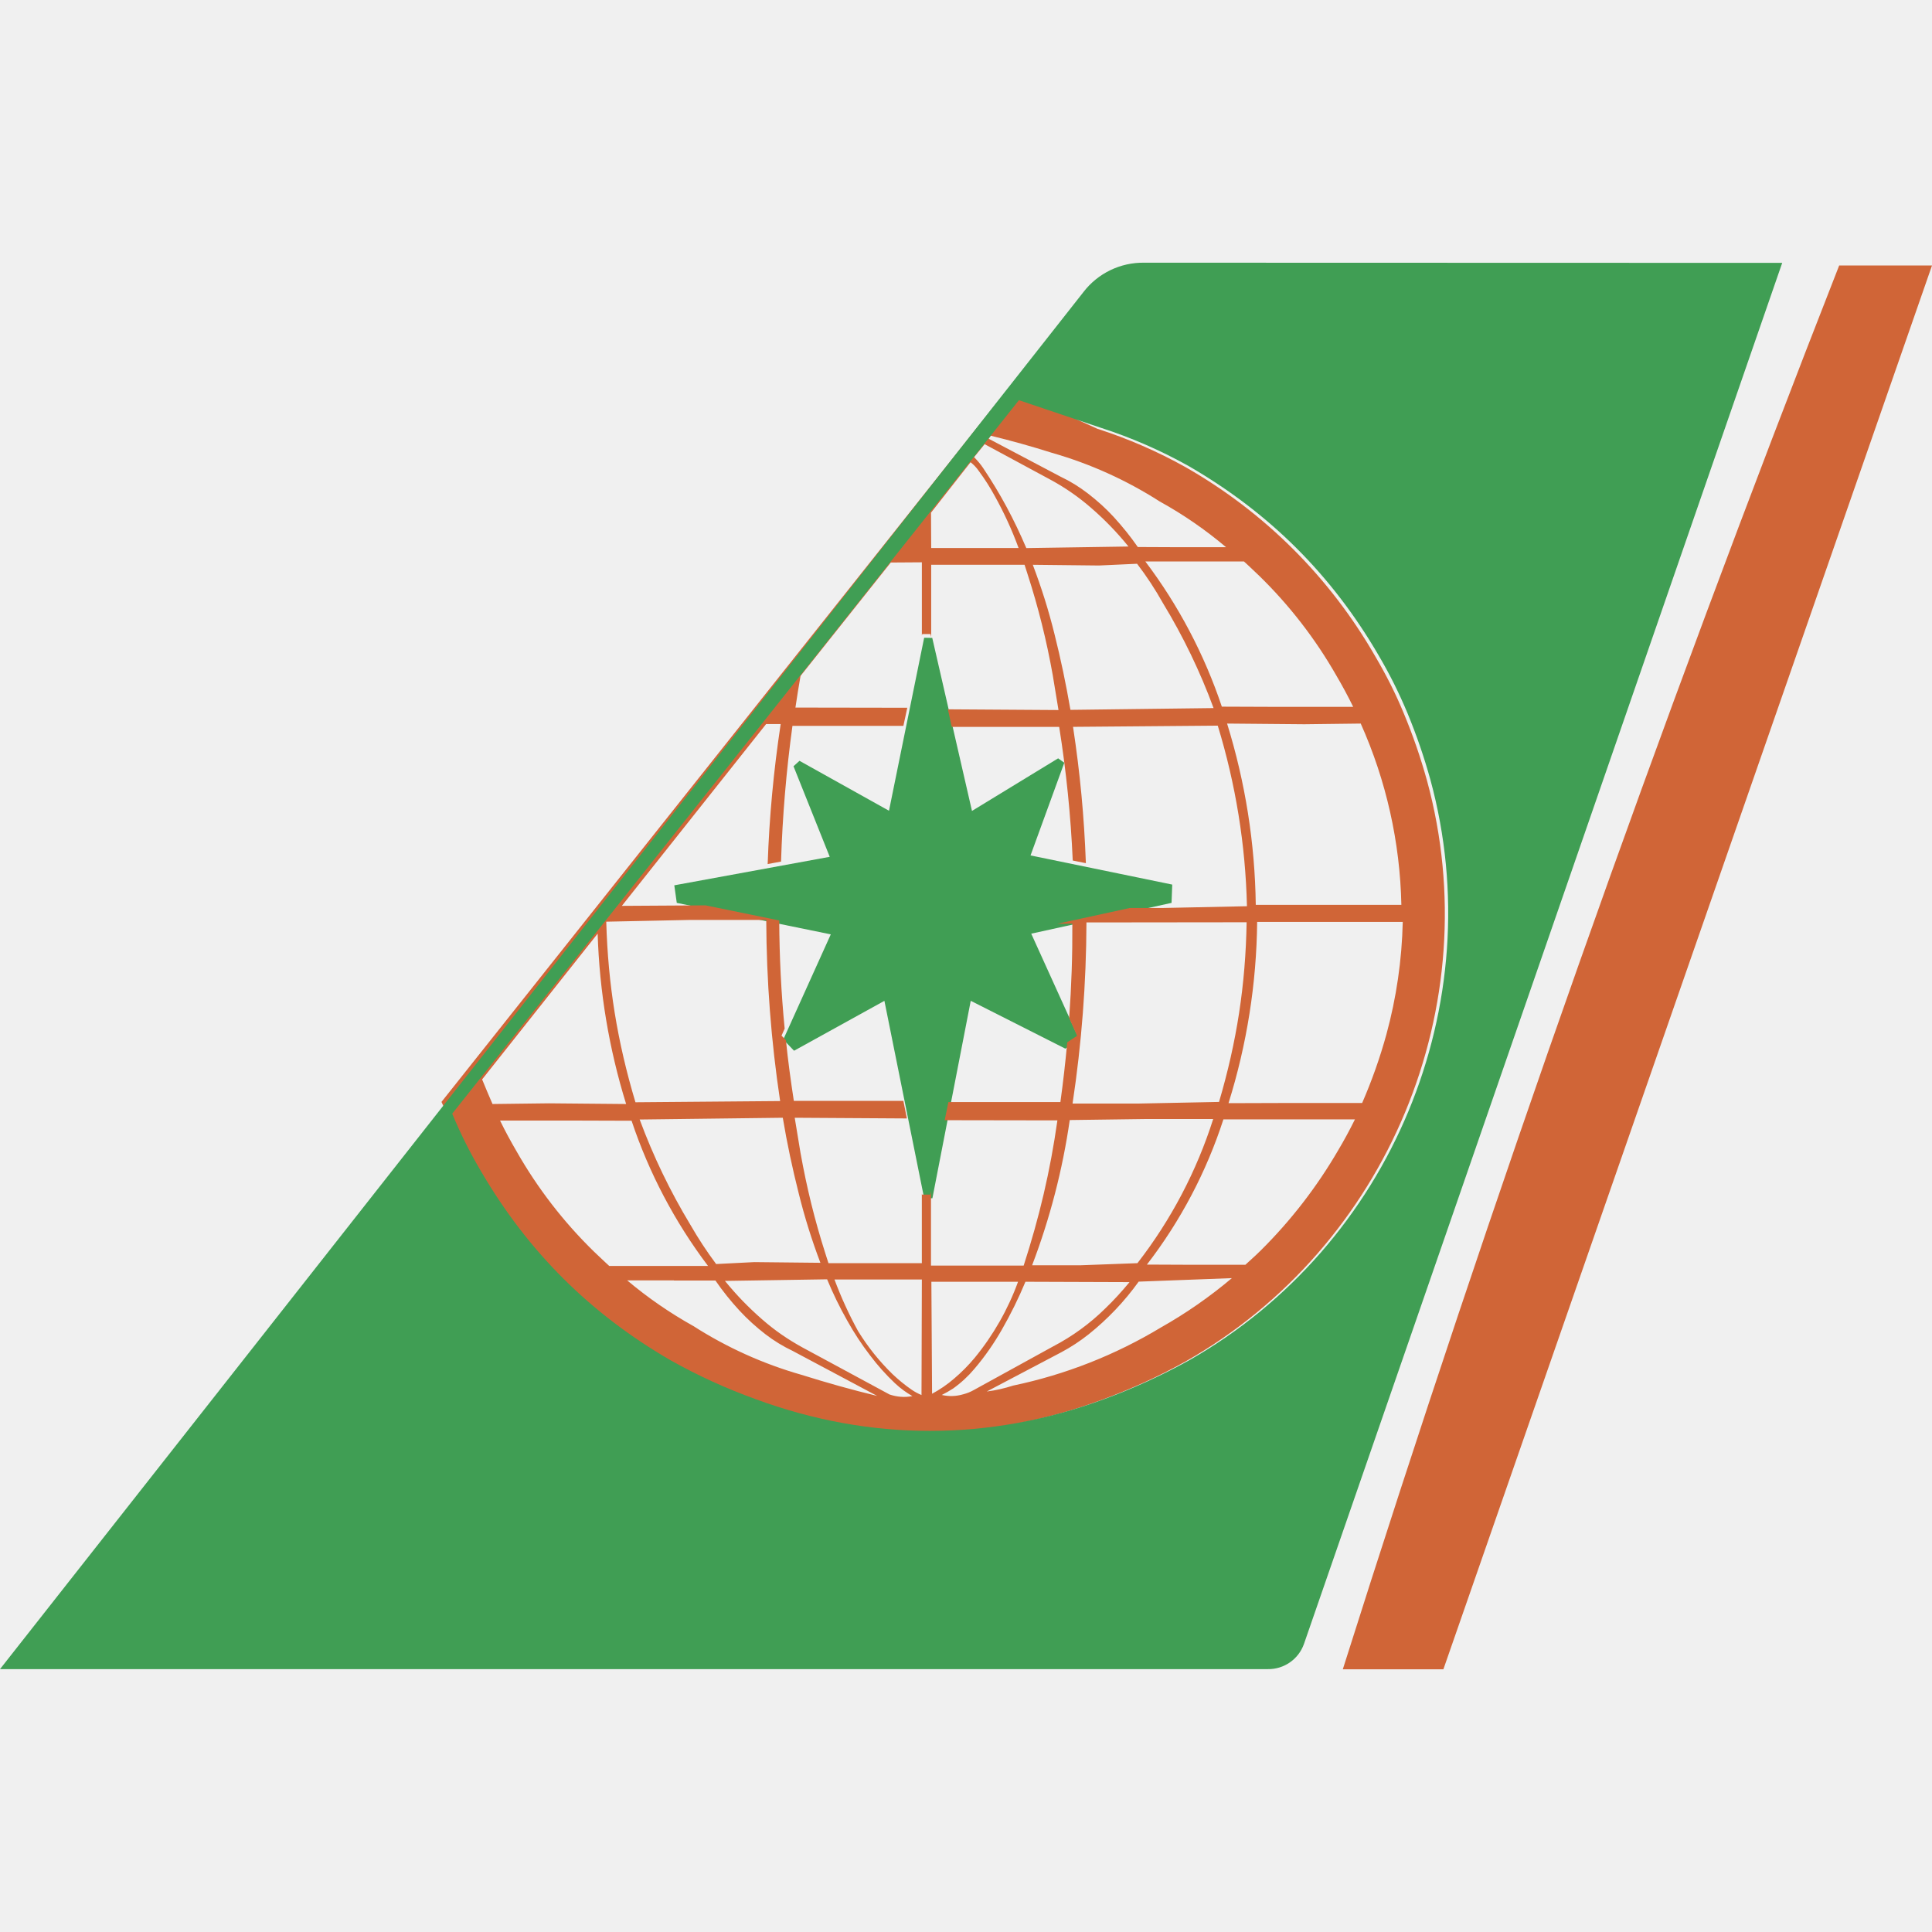
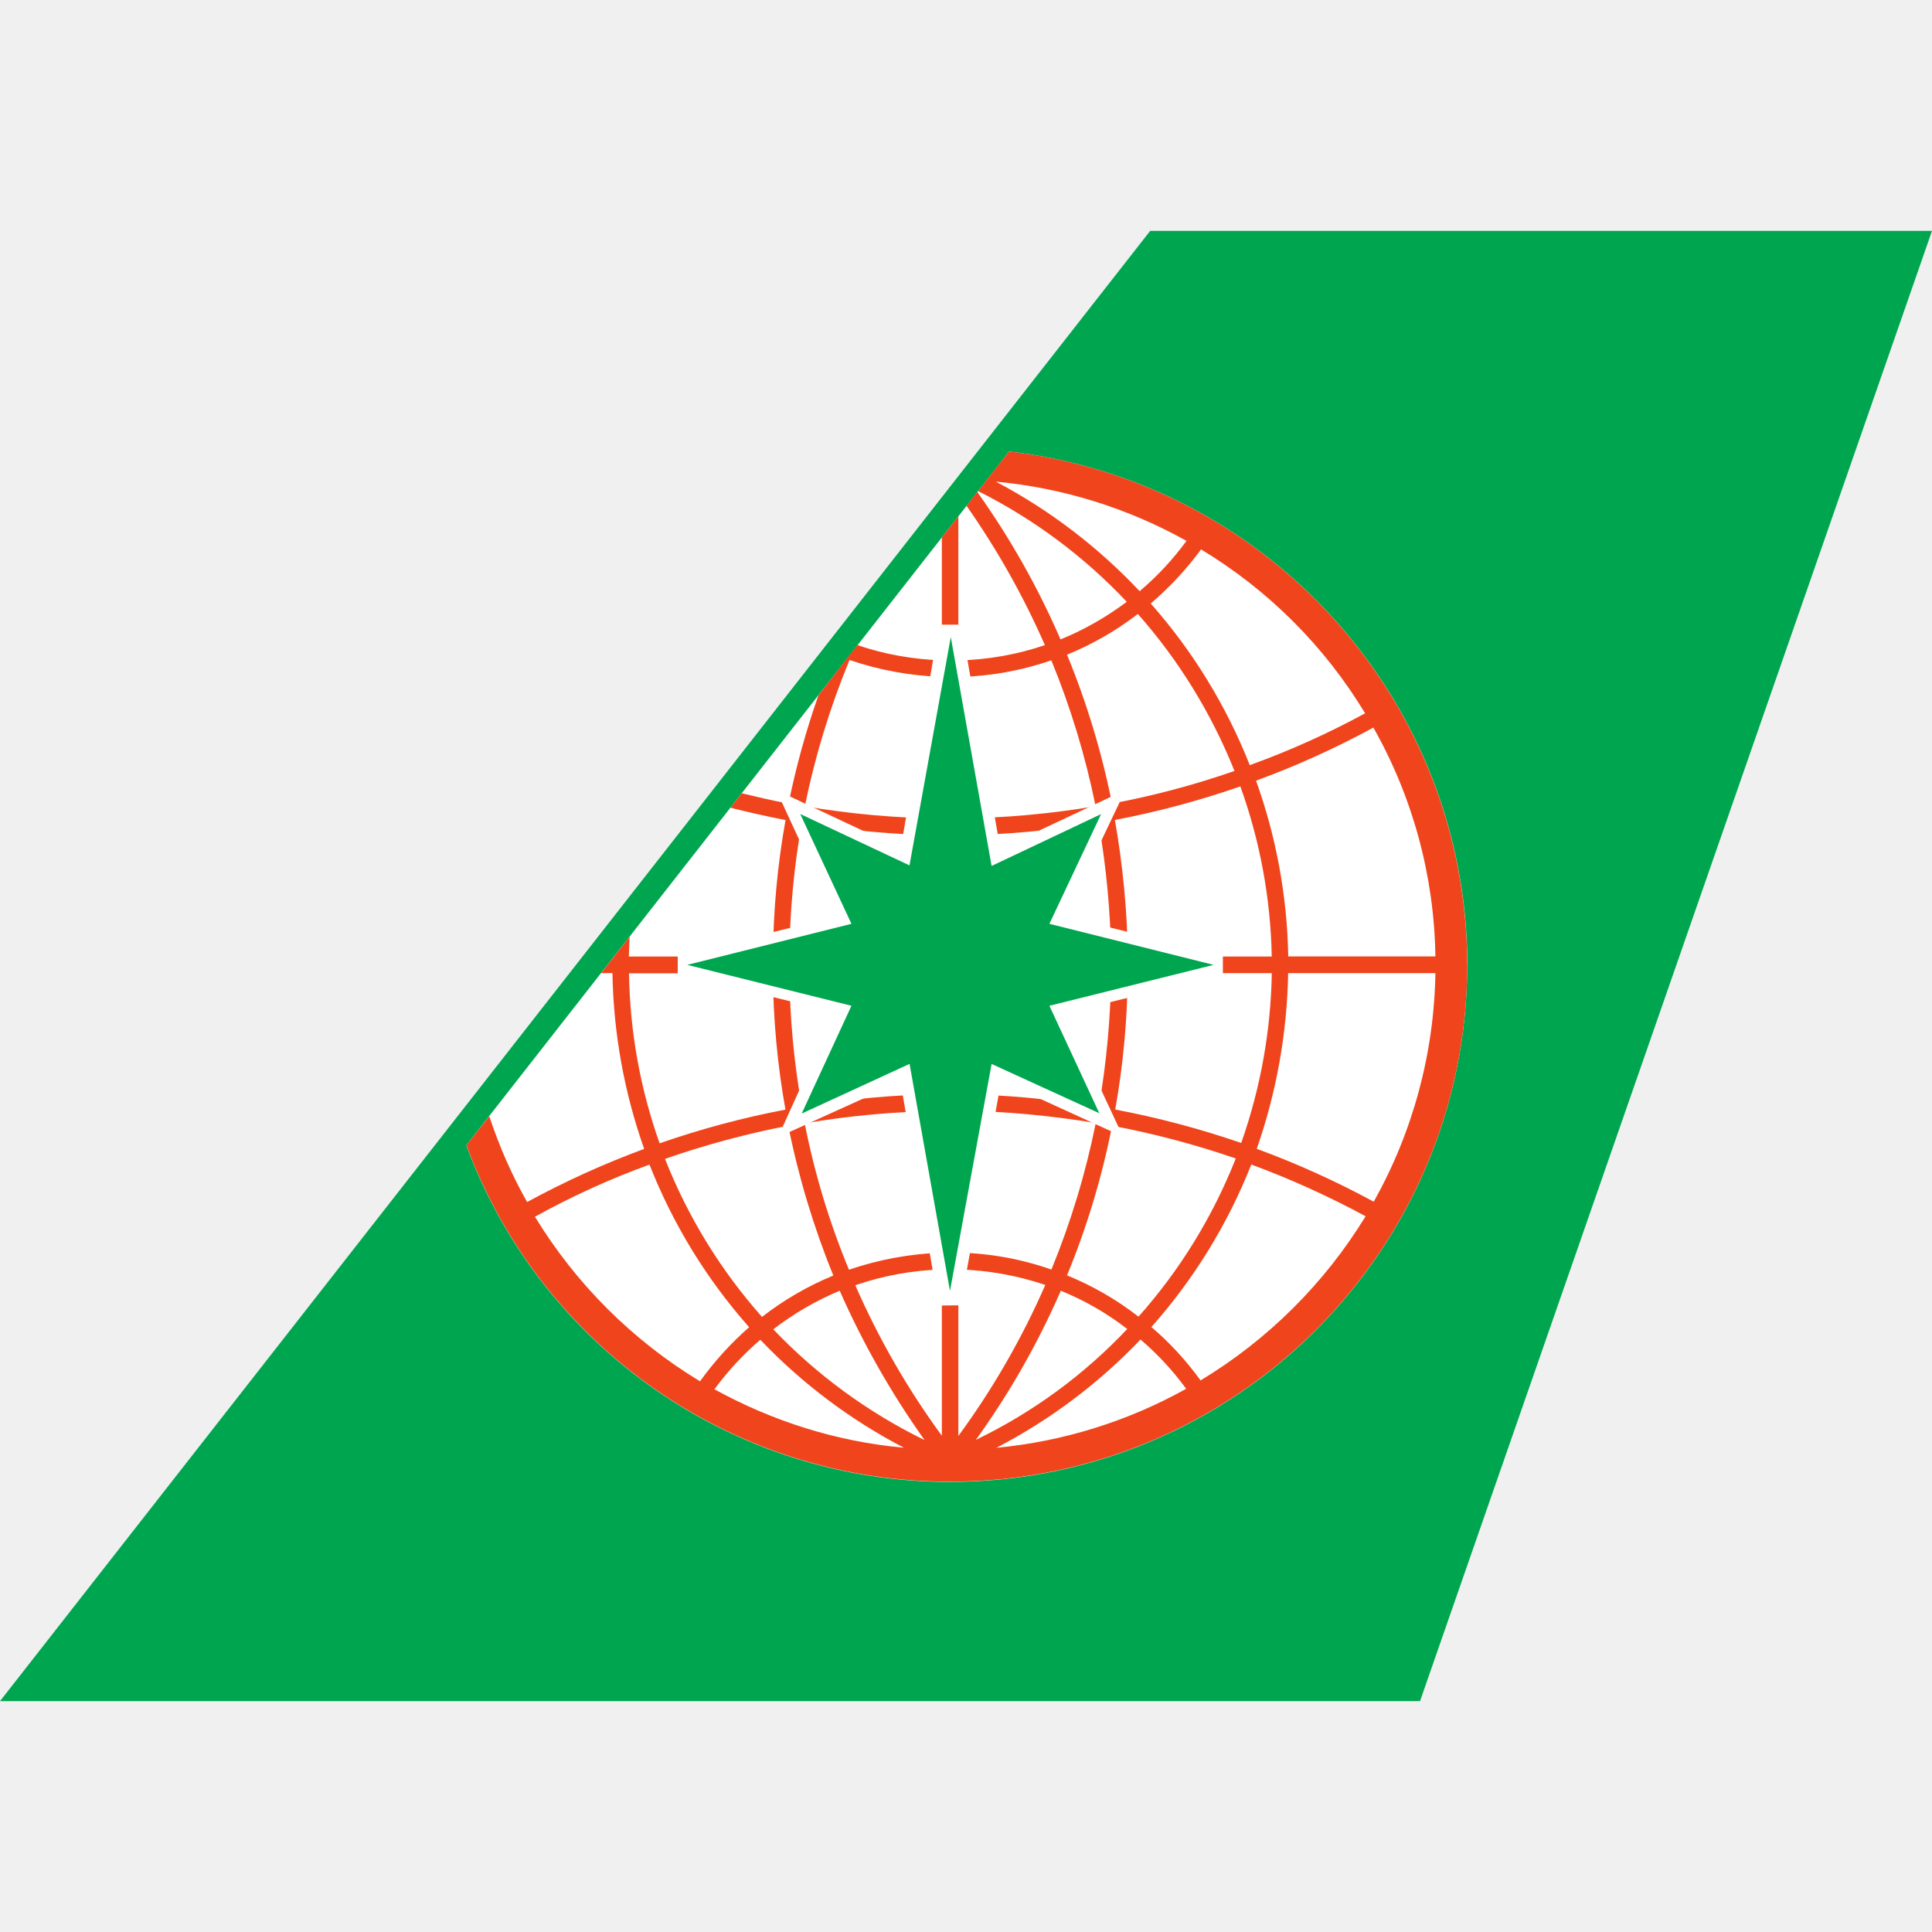
- <svg xmlns="http://www.w3.org/2000/svg" role="img" viewBox="0 0 64 64">
-   <g fill-rule="evenodd" clip-rule="evenodd">
-     <path fill="#d06537" d="M60.925 8.795H64L47.814 55.298h-3.332A734 734 0 0 1 60.925 8.795" class="z5586a39" />
-     <path fill="#409e54" d="m30.882 21.131 1.316 5.732 2.854-1.742.204.146-1.118 3.07 4.694.966-.023.606-4.648 1.02 1.59 3.506-.46.303-3.134-1.585-1.27 6.541h-.273l-1.317-6.54-2.993 1.653-.356-.372 1.573-3.483-5.102-1.043-.082-.582 5.149-.944-1.2-3 .198-.18 2.965 1.654 1.165-5.731z" class="wd198733" />
-     <path fill="#d06537" d="m14.625 36.502 18.773-23.636 2.959 1.34a16 16 0 0 1 2.918 1.27 16.87 16.87 0 0 1 6.279 6.261c.372.635.675 1.23.955 1.91.309.746.547 1.44.763 2.214 2.027 7.438-1.293 15.43-7.997 19.238-.932.519-1.817.92-2.82 1.288-3.797 1.403-7.728 1.403-11.526 0-.973-.35-1.916-.78-2.819-1.288-2.668-1.543-4.73-3.593-6.285-6.26a24 24 0 0 1-1.2-2.337m4.398.618h-2.458c.175.361.35.681.553 1.03a15 15 0 0 0 2.557 3.31l.338.32.169.157h3.273a16.8 16.8 0 0 1-2.533-4.811zm-.839-.571 2.557.023a21.3 21.3 0 0 1-.943-5.644l-3.827 4.829c.116.28.221.536.344.815zm4.677-6.075-2.778.058c.058 2.085.367 3.978.967 5.982l4.793-.04a41.4 41.4 0 0 1-.46-6zm-.536 11.94h-1.549a14 14 0 0 0 2.196 1.515 13.5 13.5 0 0 0 3.576 1.613c.856.268 1.643.49 2.51.7l-2.801-1.492a5 5 0 0 1-.903-.553 7 7 0 0 1-.856-.78 9 9 0 0 1-.798-.997h-1.375zm2.662-.605 2.19.023a20 20 0 0 1-.716-2.29c-.21-.832-.39-1.67-.53-2.515l-4.741.058a20.4 20.4 0 0 0 1.677 3.483c.268.466.536.874.856 1.305zm5.551.576h-2.895a13 13 0 0 0 .78 1.707c.333.536.694.99 1.148 1.433.204.192.402.355.63.512.104.07.209.128.325.175zm-.885 3.443a7.4 7.4 0 0 1-.833-.932 9.4 9.4 0 0 1-.757-1.154q-.375-.663-.664-1.363l-3.384.053c.39.477.78.88 1.24 1.281.42.367.839.653 1.322.92l2.89 1.561c.25.082.5.105.757.053a3 3 0 0 1-.571-.42m1.194-27.673h2.895a12 12 0 0 0-.78-1.706 7 7 0 0 0-.537-.845 1.3 1.3 0 0 0-.274-.291l-1.31 1.671zm.029 28.016a4 4 0 0 0 .728-.5 5.6 5.6 0 0 0 .687-.694 8.6 8.6 0 0 0 1.433-2.516h-2.871zm.32.04c.239.053.472.048.71-.022a1.4 1.4 0 0 0 .35-.14l2.627-1.445a7.2 7.2 0 0 0 1.73-1.258c.285-.273.553-.57.804-.873l-3.448-.012a14 14 0 0 1-.78 1.584c-.263.46-.566.897-.91 1.3a3.8 3.8 0 0 1-.704.651 4 4 0 0 1-.379.216M32.565 15.5c.577.862 1.025 1.7 1.433 2.656l3.384-.052a10 10 0 0 0-1.24-1.282 7.4 7.4 0 0 0-1.323-.92l-2.202-1.188-.349.43c.116.117.21.228.297.356m1.002 30.398a15.7 15.7 0 0 0 4.887-1.922 15.3 15.3 0 0 0 2.353-1.636l-3.087.116a8.8 8.8 0 0 1-1.66 1.747 6 6 0 0 1-.897.589l-2.476 1.304c.309-.04.583-.104.88-.198m2.836-27.165-2.19-.024c.292.775.519 1.492.717 2.29.215.856.378 1.642.53 2.516l4.741-.059a20 20 0 0 0-1.677-3.477 11 11 0 0 0-.857-1.304zm1.614 18.335-2.58.035a22.6 22.6 0 0 1-1.247 4.811h1.602l1.887-.07a15.4 15.4 0 0 0 2.51-4.776zm-.274-.512 2.639-.053c.588-1.992.879-3.879.914-5.952l-5.306.006a41 41 0 0 1-.46 5.999zm1.322-18.429h1.55a13.5 13.5 0 0 0-2.196-1.514 13.5 13.5 0 0 0-3.577-1.614 31 31 0 0 0-2.02-.565l-.07.1 2.382 1.257c.332.158.611.332.902.554.315.244.589.489.857.78.297.326.547.635.798.996zm.326 23.77h1.864l.344-.315.169-.163a16 16 0 0 0 2.557-3.308c.204-.344.378-.664.559-1.03h-4.357a15.9 15.9 0 0 1-2.534 4.81zm3.815-17.905-2.557-.023a21.2 21.2 0 0 1 .95 6.005h4.823a15.5 15.5 0 0 0-1.346-6.005zm-.838-.576h2.458q-.256-.525-.554-1.031a15 15 0 0 0-2.557-3.309l-.337-.32-.17-.157h-3.267a16.9 16.9 0 0 1 2.534 4.81zm.256 13.122h2.499a17 17 0 0 0 .803-2.271 15.5 15.5 0 0 0 .542-3.728h-4.823a20.8 20.8 0 0 1-.949 6.005zm-6.652-7.944-.436-.088a39 39 0 0 0-.449-4.426h-3.559l-.128-.583 3.664.024-.192-1.165a25 25 0 0 0-.833-3.338l-.082-.256-.017-.053h-3.093v2.394l-.024-.099h-.273l-.012.053v-2.43l-1.03.007-2.989 3.757c-.064.36-.116.687-.169 1.048l3.705.006-.129.6h-3.675a43 43 0 0 0-.378 4.496l-.443.082a40 40 0 0 1 .431-4.637h-.483L20.6 30.008l2.773-.017 2.44.5c.006 1.195.064 2.394.18 3.583l-.104.233.146.151c.07.693.157 1.322.262 2.01h3.628l.117.582-3.716-.023.192 1.165c.21 1.164.466 2.213.827 3.343l.082.256.017.053h3.093v-2.307l.006.035h.274l.023-.122v2.475h3.07c.524-1.62.879-3.128 1.118-4.811l-3.734-.006.123-.6h3.71c.093-.675.163-1.293.227-1.98l.326-.216-.262-.588c.076-1.072.11-2.05.105-3.128l-.501.006 2.405-.524h1.101l2.779-.058a22.2 22.2 0 0 0-.967-5.982l-4.794.04c.233 1.538.367 2.954.425 4.515" class="z5586a39" />
-     <path fill="#409e54" d="m37.9 8.702 21.138.006-15.843 45.751a1.25 1.25 0 0 1-1.2.833H0L35.89 9.675a2.49 2.49 0 0 1 2.01-.973m-22.92 28.19 18.773-23.635 2.714.914a16 16 0 0 1 2.913 1.27c2.667 1.543 4.73 3.594 6.284 6.261.373.635.67 1.23.956 1.91.308.746.547 1.44.763 2.214 2.027 7.438-1.293 15.43-7.997 19.239-.903.5-1.847.931-2.82 1.287-3.797 1.398-7.729 1.398-11.526 0-.973-.35-1.917-.78-2.82-1.287-2.667-1.544-4.729-3.6-6.284-6.262a15 15 0 0 1-.955-1.91" class="wd198733" />
-   </g>
+ <svg xmlns="http://www.w3.org/2000/svg" role="img" viewBox="0 0 24 24">
+   <path fill="#fff" d="M5.908 13.83A6.185 6.185 0 0 0 17.992 11.972 6.184 6.184 0 0 0 12.192 5.798Z" />
+   <path fill="#00a64f" fill-rule="evenodd" d="M24 2.868L17.64 21.132H0L14.288 2.868ZM18.228 11.987A6.43 6.43 0 0 0 12.537 5.609H12.535L5.793 14.227V14.229A6.4 6.4 0 0 0 11.807 18.409 6.43 6.43 0 0 0 18.227 11.987" />
+   <path fill="#f0451c" fill-rule="evenodd" d="M18.227 11.986A6.43 6.43 0 0 1 11.806 18.406 6.4 6.4 0 0 1 5.794 14.226L5.936 14.046 6.078 13.866Q6.264 14.43 6.548 14.932 7.252 14.549 8.002 14.272A6.9 6.9 0 0 1 7.608 12.088H7.468L7.821 11.636 7.812 11.882H9.602A10 10 0 0 1 9.758 10.187 13 13 0 0 1 9.074 10.034L9.214 9.854C9.409 9.9 9.601 9.948 9.796 9.981Q9.934 9.3 10.166 8.64S10.646 8.014 10.653 8.014C10.988 8.129 11.343 8.191 11.7 8.203V6.676L11.905 6.414V8.204A3.6 3.6 0 0 0 12.98 8.014 10 10 0 0 0 12.007 6.284L12.139 6.11A10 10 0 0 1 13.174 7.943C13.466 7.825 13.742 7.666 13.997 7.476A6.6 6.6 0 0 0 12.151 6.101L12.249 5.973 12.277 5.937 12.392 5.79 12.536 5.609A6.43 6.43 0 0 1 18.226 11.986M16.964 15.109A11 11 0 0 0 15.544 14.466 6.8 6.8 0 0 1 14.303 16.485C14.529 16.677 14.735 16.901 14.914 17.148A6.1 6.1 0 0 0 16.964 15.109M14.735 17.252A3.6 3.6 0 0 0 14.168 16.64 6.8 6.8 0 0 1 12.378 17.985 6 6 0 0 0 14.735 17.252M12.123 17.886A6.4 6.4 0 0 0 14.003 16.509 3.5 3.5 0 0 0 13.178 16.034 10 10 0 0 1 12.123 17.886M11.905 17.838A9.8 9.8 0 0 0 12.985 15.962 3.7 3.7 0 0 0 11.905 15.769ZM11.7 15.77A3.6 3.6 0 0 0 10.625 15.966 9.8 9.8 0 0 0 11.7 17.835ZM11.484 17.887A10.5 10.5 0 0 1 10.431 16.034 3.7 3.7 0 0 0 9.606 16.513 6.6 6.6 0 0 0 11.483 17.888M11.228 17.984A6.8 6.8 0 0 1 9.445 16.643 3.7 3.7 0 0 0 8.875 17.258C9.59 17.651 10.385 17.908 11.228 17.984M6.645 15.114A6.1 6.1 0 0 0 8.696 17.159 4 4 0 0 1 9.306 16.487 6.8 6.8 0 0 1 8.068 14.467 10 10 0 0 0 6.645 15.115M8.193 14.203A11 11 0 0 1 9.757 13.784 10 10 0 0 1 9.601 12.091H7.814A6.6 6.6 0 0 0 8.194 14.203M9.806 11.883H11.7V10.377Q10.821 10.367 9.961 10.217A10 10 0 0 0 9.806 11.883M9.998 10.016A11 11 0 0 0 11.7 10.169V8.409A4 4 0 0 1 10.553 8.199 10 10 0 0 0 9.998 10.015M11.905 8.41V10.168A11 11 0 0 0 13.61 10.015 10 10 0 0 0 13.06 8.203 3.8 3.8 0 0 1 11.905 8.41M13.255 8.133A10 10 0 0 1 13.814 9.982 10.5 10.5 0 0 0 15.335 9.577 6.7 6.7 0 0 0 14.135 7.627 3.8 3.8 0 0 1 13.255 8.133M14.157 7.344A3.6 3.6 0 0 0 14.739 6.719 6 6 0 0 0 12.371 5.983C13.048 6.34 13.648 6.803 14.157 7.344M14.921 6.824A4 4 0 0 1 14.295 7.497 6.8 6.8 0 0 1 15.525 9.505 10.4 10.4 0 0 0 16.958 8.861 6 6 0 0 0 14.92 6.825M15.798 11.882A6.6 6.6 0 0 0 15.408 9.769 11 11 0 0 1 13.85 10.186C13.946 10.739 14.004 11.307 14.01 11.882ZM15.419 14.198A6.7 6.7 0 0 0 15.799 12.089H14.009A10 10 0 0 1 13.854 13.783Q14.651 13.934 15.418 14.198M13.255 15.843Q13.735 16.039 14.143 16.356A6.6 6.6 0 0 0 15.351 14.391 11 11 0 0 0 13.815 13.984Q13.626 14.944 13.255 15.843M11.904 15.561A3.7 3.7 0 0 1 13.061 15.771 10 10 0 0 0 13.612 13.951 11.6 11.6 0 0 0 11.904 13.795ZM9.792 13.984A11 11 0 0 0 8.261 14.396 6.6 6.6 0 0 0 9.466 16.359 3.8 3.8 0 0 1 10.352 15.845 10.3 10.3 0 0 1 9.792 13.985M10.546 15.773A4 4 0 0 1 11.699 15.561V13.8A11 11 0 0 0 9.996 13.954 9.6 9.6 0 0 0 10.546 15.773M11.904 12.09V13.592C12.494 13.598 13.074 13.655 13.65 13.751A10.4 10.4 0 0 0 13.803 12.091ZM11.904 11.883H13.803A10.6 10.6 0 0 0 13.647 10.218 11 11 0 0 1 11.904 10.377ZM9.96 13.751A11 11 0 0 1 11.699 13.591V12.09H9.806A10 10 0 0 0 9.961 13.75M17.061 9.038Q16.356 9.422 15.603 9.698A6.8 6.8 0 0 1 16.003 11.881H17.831A5.95 5.95 0 0 0 17.061 9.039M17.831 12.089H16.002A7 7 0 0 1 15.612 14.271 11 11 0 0 1 17.065 14.928 6 6 0 0 0 17.831 12.088" />
+   <path fill="#fff" d="M12.437 13.428L13.951 14.121 13.234 12.586 15.191 12.104V11.872L13.234 11.383 13.981 9.813 12.426 10.545 11.942 7.76H11.666L11.189 10.54 9.642 9.814 10.371 11.389 8.419 11.872V12.098L10.37 12.573 9.664 14.127 11.186 13.437 11.661 16.218 11.931 16.215Z" />
+   <path fill="#00a64f" d="M11.811 7.914L12.318 10.757 13.678 10.113 13.036 11.476 15.076 11.986 13.036 12.494 13.656 13.829 12.318 13.217 11.801 16.036 11.299 13.216 9.959 13.833 10.577 12.494 8.537 11.986 10.577 11.476 9.941 10.112 11.298 10.75Z" />
</svg>
